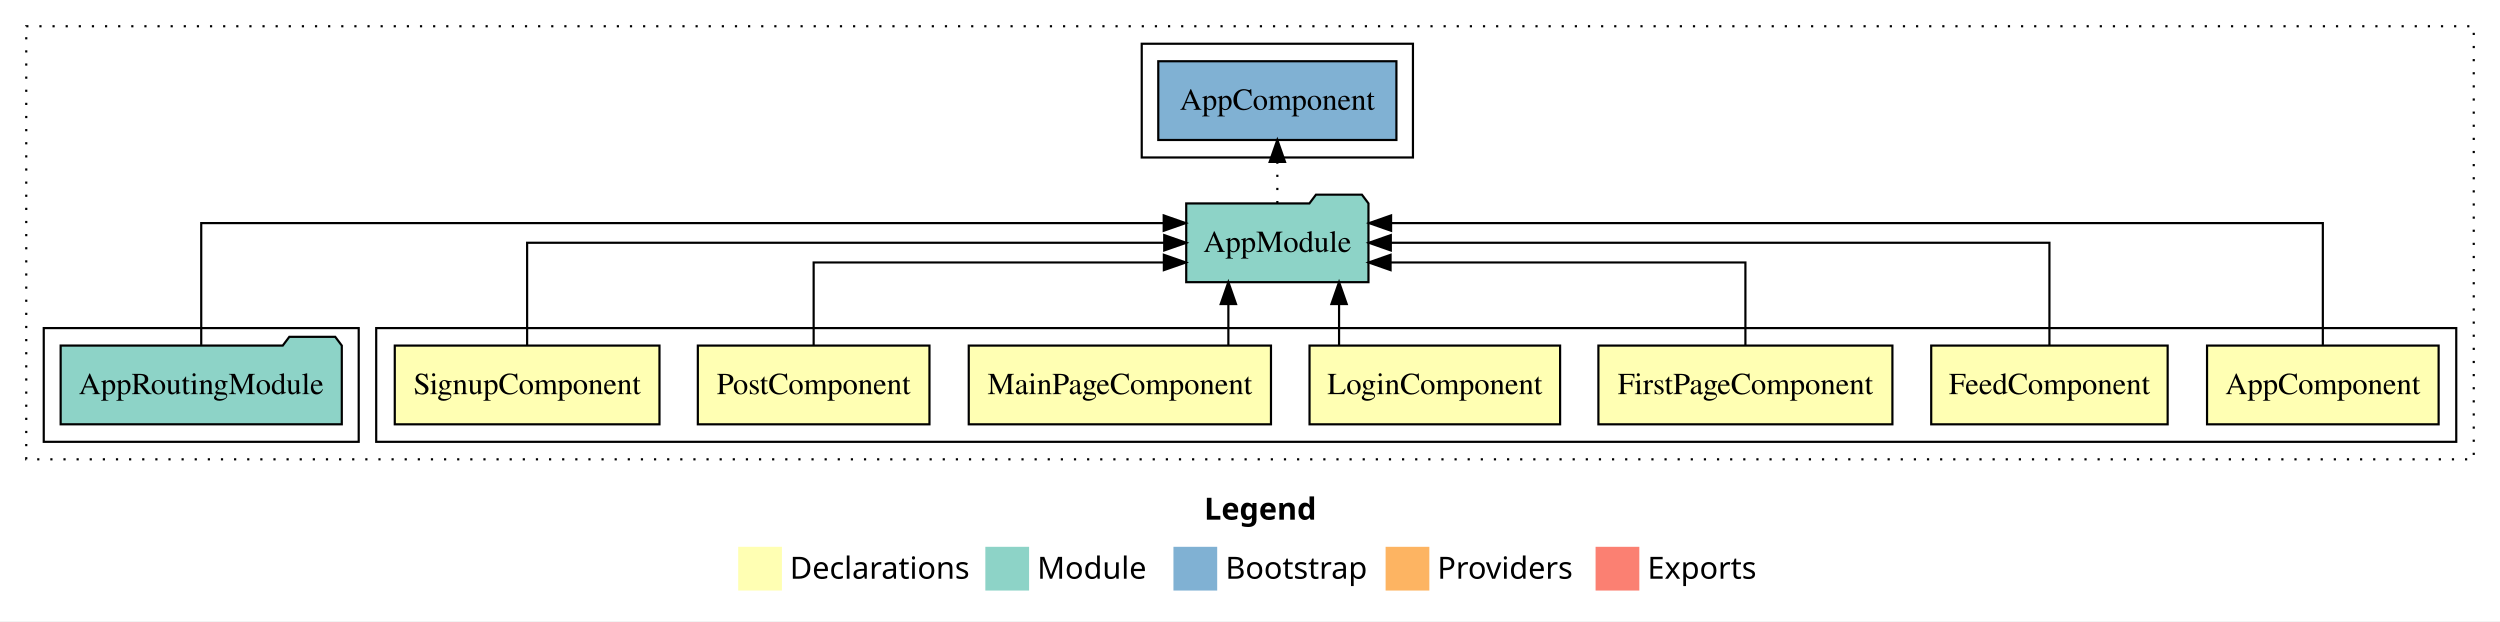
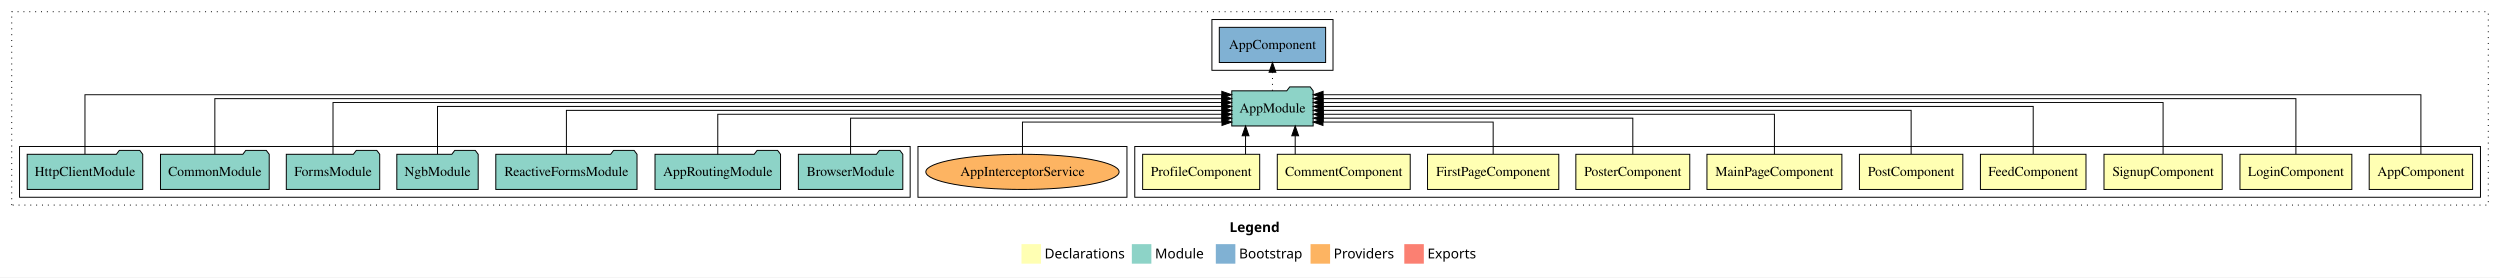
- <svg xmlns="http://www.w3.org/2000/svg" width="1143pt" height="284pt" viewBox="0.00 0.00 1143.00 284.00">
+ <svg xmlns="http://www.w3.org/2000/svg" width="2560pt" height="284pt" viewBox="0.00 0.00 2560.00 284.00">
  <g id="graph0" class="graph" transform="scale(1 1) rotate(0) translate(4 280)">
-     <polygon fill="white" stroke="transparent" points="-4,4 -4,-280 1139,-280 1139,4 -4,4" />
-     <text text-anchor="start" x="546.51" y="-42.4" font-family="sans-serif" font-weight="bold" font-size="14.00">Legend</text>
-     <polygon fill="#ffffb3" stroke="transparent" points="333.5,-10 333.5,-30 353.5,-30 353.5,-10 333.5,-10" />
-     <text text-anchor="start" x="357.13" y="-15.4" font-family="sans-serif" font-size="14.00">  Declarations</text>
-     <polygon fill="#8dd3c7" stroke="transparent" points="446.5,-10 446.5,-30 466.5,-30 466.5,-10 446.5,-10" />
-     <text text-anchor="start" x="470.23" y="-15.4" font-family="sans-serif" font-size="14.00">  Module</text>
-     <polygon fill="#80b1d3" stroke="transparent" points="532.5,-10 532.5,-30 552.5,-30 552.5,-10 532.5,-10" />
-     <text text-anchor="start" x="556.28" y="-15.4" font-family="sans-serif" font-size="14.00">  Bootstrap</text>
-     <polygon fill="#fdb462" stroke="transparent" points="629.5,-10 629.5,-30 649.5,-30 649.5,-10 629.5,-10" />
-     <text text-anchor="start" x="653.17" y="-15.4" font-family="sans-serif" font-size="14.00">  Providers</text>
-     <polygon fill="#fb8072" stroke="transparent" points="725.5,-10 725.5,-30 745.5,-30 745.5,-10 725.5,-10" />
-     <text text-anchor="start" x="749.23" y="-15.4" font-family="sans-serif" font-size="14.00">  Exports</text>
+     <polygon fill="white" stroke="transparent" points="-4,4 -4,-280 2556,-280 2556,4 -4,4" />
+     <text text-anchor="start" x="1255.01" y="-42.4" font-family="sans-serif" font-weight="bold" font-size="14.00">Legend</text>
+     <polygon fill="#ffffb3" stroke="transparent" points="1042,-10 1042,-30 1062,-30 1062,-10 1042,-10" />
+     <text text-anchor="start" x="1065.63" y="-15.4" font-family="sans-serif" font-size="14.00">  Declarations</text>
+     <polygon fill="#8dd3c7" stroke="transparent" points="1155,-10 1155,-30 1175,-30 1175,-10 1155,-10" />
+     <text text-anchor="start" x="1178.73" y="-15.4" font-family="sans-serif" font-size="14.00">  Module</text>
+     <polygon fill="#80b1d3" stroke="transparent" points="1241,-10 1241,-30 1261,-30 1261,-10 1241,-10" />
+     <text text-anchor="start" x="1264.78" y="-15.4" font-family="sans-serif" font-size="14.00">  Bootstrap</text>
+     <polygon fill="#fdb462" stroke="transparent" points="1338,-10 1338,-30 1358,-30 1358,-10 1338,-10" />
+     <text text-anchor="start" x="1361.67" y="-15.4" font-family="sans-serif" font-size="14.00">  Providers</text>
+     <polygon fill="#fb8072" stroke="transparent" points="1434,-10 1434,-30 1454,-30 1454,-10 1434,-10" />
+     <text text-anchor="start" x="1457.73" y="-15.4" font-family="sans-serif" font-size="14.00">  Exports</text>
    <g id="clust1" class="cluster">
-       <polygon fill="none" stroke="black" stroke-dasharray="1,5" points="8,-70 8,-268 1127,-268 1127,-70 8,-70" />
-     </g>
-     <g id="clust12" class="cluster">
-       <polygon fill="none" stroke="black" points="518,-208 518,-260 642,-260 642,-208 518,-208" />
+       <polygon fill="none" stroke="black" stroke-dasharray="1,5" points="8,-70 8,-268 2544,-268 2544,-70 8,-70" />
    </g>
    <g id="clust2" class="cluster">
-       <polygon fill="none" stroke="black" points="168,-78 168,-130 1119,-130 1119,-78 168,-78" />
+       <polygon fill="none" stroke="black" points="1158,-78 1158,-130 2536,-130 2536,-78 1158,-78" />
    </g>
-     <g id="clust10" class="cluster">
-       <polygon fill="none" stroke="black" points="16,-78 16,-130 160,-130 160,-78 16,-78" />
+     <g id="clust15" class="cluster">
+       <polygon fill="none" stroke="black" points="1237,-208 1237,-260 1361,-260 1361,-208 1237,-208" />
+     </g>
+     <g id="clust16" class="cluster">
+       <polygon fill="none" stroke="black" points="936,-78 936,-130 1150,-130 1150,-78 936,-78" />
+     </g>
+     <g id="clust13" class="cluster">
+       <polygon fill="none" stroke="black" points="16,-78 16,-130 928,-130 928,-78 16,-78" />
    </g>
    <g id="node1" class="node">
-       <polygon fill="#ffffb3" stroke="black" points="1110.94,-122 1005.06,-122 1005.06,-86 1110.94,-86 1110.94,-122" />
-       <text text-anchor="middle" x="1058" y="-99.8" font-family="Times,serif" font-size="14.00">AppComponent</text>
+       <polygon fill="#ffffb3" stroke="black" points="2527.94,-122 2422.06,-122 2422.06,-86 2527.94,-86 2527.94,-122" />
+       <text text-anchor="middle" x="2475" y="-99.8" font-family="Times,serif" font-size="14.00">AppComponent</text>
+     </g>
+     <g id="node11" class="node">
+       <polygon fill="#8dd3c7" stroke="black" points="1340.66,-187 1337.66,-191 1316.66,-191 1313.66,-187 1257.34,-187 1257.34,-151 1340.66,-151 1340.66,-187" />
+       <text text-anchor="middle" x="1299" y="-164.8" font-family="Times,serif" font-size="14.00">AppModule</text>
+     </g>
+     <g id="edge1" class="edge">
+       <path fill="none" stroke="black" d="M2475,-122.32C2475,-145.66 2475,-183 2475,-183 2475,-183 1350.85,-183 1350.85,-183" />
+       <polygon fill="black" stroke="black" points="1350.85,-179.5 1340.85,-183 1350.85,-186.5 1350.85,-179.5" />
+     </g>
+     <g id="node2" class="node">
+       <polygon fill="#ffffb3" stroke="black" points="2404.28,-122 2289.72,-122 2289.72,-86 2404.28,-86 2404.28,-122" />
+       <text text-anchor="middle" x="2347" y="-99.8" font-family="Times,serif" font-size="14.00">LoginComponent</text>
+     </g>
+     <g id="edge2" class="edge">
+       <path fill="none" stroke="black" d="M2347,-122.16C2347,-144.35 2347,-179 2347,-179 2347,-179 1350.73,-179 1350.73,-179" />
+       <polygon fill="black" stroke="black" points="1350.73,-175.5 1340.73,-179 1350.73,-182.5 1350.73,-175.5" />
+     </g>
+     <g id="node3" class="node">
+       <polygon fill="#ffffb3" stroke="black" points="2271.51,-122 2150.49,-122 2150.49,-86 2271.51,-86 2271.51,-122" />
+       <text text-anchor="middle" x="2211" y="-99.8" font-family="Times,serif" font-size="14.00">SignupComponent</text>
+     </g>
+     <g id="edge3" class="edge">
+       <path fill="none" stroke="black" d="M2211,-122.28C2211,-143.32 2211,-175 2211,-175 2211,-175 1350.86,-175 1350.86,-175" />
+       <polygon fill="black" stroke="black" points="1350.86,-171.5 1340.86,-175 1350.86,-178.5 1350.86,-171.5" />
+     </g>
+     <g id="node4" class="node">
+       <polygon fill="#ffffb3" stroke="black" points="2132.05,-122 2023.95,-122 2023.95,-86 2132.05,-86 2132.05,-122" />
+       <text text-anchor="middle" x="2078" y="-99.8" font-family="Times,serif" font-size="14.00">FeedComponent</text>
+     </g>
+     <g id="edge4" class="edge">
+       <path fill="none" stroke="black" d="M2078,-122.31C2078,-142.15 2078,-171 2078,-171 2078,-171 1350.88,-171 1350.88,-171" />
+       <polygon fill="black" stroke="black" points="1350.88,-167.5 1340.88,-171 1350.88,-174.5 1350.88,-167.5" />
+     </g>
+     <g id="node5" class="node">
+       <polygon fill="#ffffb3" stroke="black" points="2005.95,-122 1900.05,-122 1900.05,-86 2005.95,-86 2005.95,-122" />
+       <text text-anchor="middle" x="1953" y="-99.8" font-family="Times,serif" font-size="14.00">PostComponent</text>
+     </g>
+     <g id="edge5" class="edge">
+       <path fill="none" stroke="black" d="M1953,-122.22C1953,-140.83 1953,-167 1953,-167 1953,-167 1350.91,-167 1350.91,-167" />
+       <polygon fill="black" stroke="black" points="1350.91,-163.5 1340.91,-167 1350.91,-170.5 1350.91,-163.5" />
+     </g>
+     <g id="node6" class="node">
+       <polygon fill="#ffffb3" stroke="black" points="1882.09,-122 1743.91,-122 1743.91,-86 1882.09,-86 1882.09,-122" />
+       <text text-anchor="middle" x="1813" y="-99.8" font-family="Times,serif" font-size="14.00">MainPageComponent</text>
+     </g>
+     <g id="edge6" class="edge">
+       <path fill="none" stroke="black" d="M1813,-122.02C1813,-139.37 1813,-163 1813,-163 1813,-163 1351.06,-163 1351.06,-163" />
+       <polygon fill="black" stroke="black" points="1351.06,-159.5 1341.06,-163 1351.06,-166.5 1351.06,-159.5" />
+     </g>
+     <g id="node7" class="node">
+       <polygon fill="#ffffb3" stroke="black" points="1726.33,-122 1609.67,-122 1609.67,-86 1726.33,-86 1726.33,-122" />
+       <text text-anchor="middle" x="1668" y="-99.8" font-family="Times,serif" font-size="14.00">PosterComponent</text>
+     </g>
+     <g id="edge7" class="edge">
+       <path fill="none" stroke="black" d="M1668,-122.01C1668,-138.05 1668,-159 1668,-159 1668,-159 1350.97,-159 1350.97,-159" />
+       <polygon fill="black" stroke="black" points="1350.97,-155.5 1340.97,-159 1350.97,-162.5 1350.97,-155.5" />
    </g>
    <g id="node8" class="node">
-       <polygon fill="#8dd3c7" stroke="black" points="621.66,-187 618.66,-191 597.66,-191 594.66,-187 538.34,-187 538.34,-151 621.66,-151 621.66,-187" />
-       <text text-anchor="middle" x="580" y="-164.8" font-family="Times,serif" font-size="14.00">AppModule</text>
+       <polygon fill="#ffffb3" stroke="black" points="1592.21,-122 1457.79,-122 1457.79,-86 1592.21,-86 1592.21,-122" />
+       <text text-anchor="middle" x="1525" y="-99.8" font-family="Times,serif" font-size="14.00">FirstPageComponent</text>
    </g>
-     <g id="edge1" class="edge">
-       <path fill="none" stroke="black" d="M1058,-122.29C1058,-144.21 1058,-178 1058,-178 1058,-178 632,-178 632,-178" />
-       <polygon fill="black" stroke="black" points="632,-174.5 622,-178 632,-181.5 632,-174.5" />
+     <g id="edge8" class="edge">
+       <path fill="none" stroke="black" d="M1525,-122.12C1525,-136.78 1525,-155 1525,-155 1525,-155 1350.72,-155 1350.72,-155" />
+       <polygon fill="black" stroke="black" points="1350.72,-151.5 1340.72,-155 1350.72,-158.5 1350.72,-151.5" />
    </g>
-     <g id="node2" class="node">
-       <polygon fill="#ffffb3" stroke="black" points="987.05,-122 878.95,-122 878.95,-86 987.05,-86 987.05,-122" />
-       <text text-anchor="middle" x="933" y="-99.8" font-family="Times,serif" font-size="14.00">FeedComponent</text>
+     <g id="node9" class="node">
+       <polygon fill="#ffffb3" stroke="black" points="1440.06,-122 1303.94,-122 1303.94,-86 1440.06,-86 1440.06,-122" />
+       <text text-anchor="middle" x="1372" y="-99.8" font-family="Times,serif" font-size="14.00">CommentComponent</text>
    </g>
-     <g id="edge2" class="edge">
-       <path fill="none" stroke="black" d="M933,-122.11C933,-141.34 933,-169 933,-169 933,-169 631.88,-169 631.88,-169" />
-       <polygon fill="black" stroke="black" points="631.88,-165.5 621.88,-169 631.88,-172.5 631.88,-165.5" />
-     </g>
-     <g id="node3" class="node">
-       <polygon fill="#ffffb3" stroke="black" points="861.21,-122 726.79,-122 726.79,-86 861.21,-86 861.21,-122" />
-       <text text-anchor="middle" x="794" y="-99.8" font-family="Times,serif" font-size="14.00">FirstPageComponent</text>
-     </g>
-     <g id="edge3" class="edge">
-       <path fill="none" stroke="black" d="M794,-122.03C794,-138.4 794,-160 794,-160 794,-160 631.77,-160 631.77,-160" />
-       <polygon fill="black" stroke="black" points="631.77,-156.5 621.77,-160 631.77,-163.5 631.77,-156.5" />
-     </g>
-     <g id="node4" class="node">
-       <polygon fill="#ffffb3" stroke="black" points="709.28,-122 594.72,-122 594.72,-86 709.28,-86 709.28,-122" />
-       <text text-anchor="middle" x="652" y="-99.8" font-family="Times,serif" font-size="14.00">LoginComponent</text>
-     </g>
-     <g id="edge4" class="edge">
-       <path fill="none" stroke="black" d="M608.22,-122.11C608.22,-122.11 608.22,-140.99 608.22,-140.99" />
-       <polygon fill="black" stroke="black" points="604.72,-140.99 608.22,-150.99 611.72,-140.99 604.72,-140.99" />
-     </g>
-     <g id="node5" class="node">
-       <polygon fill="#ffffb3" stroke="black" points="577.09,-122 438.91,-122 438.91,-86 577.09,-86 577.09,-122" />
-       <text text-anchor="middle" x="508" y="-99.8" font-family="Times,serif" font-size="14.00">MainPageComponent</text>
-     </g>
-     <g id="edge5" class="edge">
-       <path fill="none" stroke="black" d="M557.61,-122.11C557.61,-122.11 557.61,-140.99 557.61,-140.99" />
-       <polygon fill="black" stroke="black" points="554.11,-140.99 557.61,-150.99 561.11,-140.99 554.11,-140.99" />
-     </g>
-     <g id="node6" class="node">
-       <polygon fill="#ffffb3" stroke="black" points="420.95,-122 315.05,-122 315.05,-86 420.95,-86 420.95,-122" />
-       <text text-anchor="middle" x="368" y="-99.8" font-family="Times,serif" font-size="14.00">PostComponent</text>
-     </g>
-     <g id="edge6" class="edge">
-       <path fill="none" stroke="black" d="M368,-122.03C368,-138.4 368,-160 368,-160 368,-160 528.12,-160 528.12,-160" />
-       <polygon fill="black" stroke="black" points="528.12,-163.5 538.12,-160 528.12,-156.5 528.12,-163.5" />
-     </g>
-     <g id="node7" class="node">
-       <polygon fill="#ffffb3" stroke="black" points="297.51,-122 176.49,-122 176.49,-86 297.51,-86 297.51,-122" />
-       <text text-anchor="middle" x="237" y="-99.8" font-family="Times,serif" font-size="14.00">SignupComponent</text>
-     </g>
-     <g id="edge7" class="edge">
-       <path fill="none" stroke="black" d="M237,-122.11C237,-141.34 237,-169 237,-169 237,-169 528.28,-169 528.28,-169" />
-       <polygon fill="black" stroke="black" points="528.28,-172.5 538.28,-169 528.28,-165.5 528.28,-172.5" />
+     <g id="edge9" class="edge">
+       <path fill="none" stroke="black" d="M1322.28,-122.11C1322.28,-122.11 1322.28,-140.99 1322.28,-140.99" />
+       <polygon fill="black" stroke="black" points="1318.78,-140.99 1322.28,-150.99 1325.78,-140.99 1318.78,-140.99" />
    </g>
    <g id="node10" class="node">
-       <polygon fill="#80b1d3" stroke="black" points="634.44,-252 525.56,-252 525.56,-216 634.44,-216 634.44,-252" />
-       <text text-anchor="middle" x="580" y="-229.8" font-family="Times,serif" font-size="14.00">AppComponent </text>
+       <polygon fill="#ffffb3" stroke="black" points="1285.93,-122 1166.07,-122 1166.07,-86 1285.93,-86 1285.93,-122" />
+       <text text-anchor="middle" x="1226" y="-99.8" font-family="Times,serif" font-size="14.00">ProfileComponent</text>
    </g>
-     <g id="edge9" class="edge">
-       <path fill="none" stroke="black" stroke-dasharray="1,5" d="M580,-187.11C580,-187.11 580,-205.99 580,-205.99" />
-       <polygon fill="black" stroke="black" points="576.5,-205.99 580,-215.99 583.5,-205.99 576.5,-205.99" />
+     <g id="edge10" class="edge">
+       <path fill="none" stroke="black" d="M1271.44,-122.11C1271.44,-122.11 1271.44,-140.99 1271.44,-140.99" />
+       <polygon fill="black" stroke="black" points="1267.94,-140.99 1271.44,-150.99 1274.94,-140.99 1267.94,-140.99" />
    </g>
-     <g id="node9" class="node">
-       <polygon fill="#8dd3c7" stroke="black" points="152.27,-122 149.27,-126 128.27,-126 125.27,-122 23.73,-122 23.73,-86 152.27,-86 152.27,-122" />
-       <text text-anchor="middle" x="88" y="-99.8" font-family="Times,serif" font-size="14.00">AppRoutingModule</text>
+     <g id="node19" class="node">
+       <polygon fill="#80b1d3" stroke="black" points="1353.44,-252 1244.56,-252 1244.56,-216 1353.44,-216 1353.44,-252" />
+       <text text-anchor="middle" x="1299" y="-229.8" font-family="Times,serif" font-size="14.00">AppComponent </text>
    </g>
-     <g id="edge8" class="edge">
-       <path fill="none" stroke="black" d="M88,-122.29C88,-144.21 88,-178 88,-178 88,-178 528.05,-178 528.05,-178" />
-       <polygon fill="black" stroke="black" points="528.05,-181.5 538.05,-178 528.05,-174.5 528.05,-181.5" />
+     <g id="edge18" class="edge">
+       <path fill="none" stroke="black" stroke-dasharray="1,5" d="M1299,-187.11C1299,-187.11 1299,-205.99 1299,-205.99" />
+       <polygon fill="black" stroke="black" points="1295.5,-205.99 1299,-215.99 1302.5,-205.99 1295.5,-205.99" />
+     </g>
+     <g id="node12" class="node">
+       <polygon fill="#8dd3c7" stroke="black" points="920.47,-122 917.47,-126 896.47,-126 893.47,-122 813.53,-122 813.53,-86 920.47,-86 920.47,-122" />
+       <text text-anchor="middle" x="867" y="-99.8" font-family="Times,serif" font-size="14.00">BrowserModule</text>
+     </g>
+     <g id="edge11" class="edge">
+       <path fill="none" stroke="black" d="M867,-122.01C867,-138.05 867,-159 867,-159 867,-159 1247.19,-159 1247.19,-159" />
+       <polygon fill="black" stroke="black" points="1247.19,-162.5 1257.19,-159 1247.19,-155.5 1247.19,-162.5" />
+     </g>
+     <g id="node13" class="node">
+       <polygon fill="#8dd3c7" stroke="black" points="795.27,-122 792.27,-126 771.27,-126 768.27,-122 666.73,-122 666.73,-86 795.27,-86 795.27,-122" />
+       <text text-anchor="middle" x="731" y="-99.8" font-family="Times,serif" font-size="14.00">AppRoutingModule</text>
+     </g>
+     <g id="edge12" class="edge">
+       <path fill="none" stroke="black" d="M731,-122.02C731,-139.37 731,-163 731,-163 731,-163 1247.23,-163 1247.23,-163" />
+       <polygon fill="black" stroke="black" points="1247.23,-166.5 1257.23,-163 1247.23,-159.5 1247.23,-166.5" />
+     </g>
+     <g id="node14" class="node">
+       <polygon fill="#8dd3c7" stroke="black" points="648.3,-122 645.3,-126 624.3,-126 621.3,-122 503.7,-122 503.7,-86 648.3,-86 648.3,-122" />
+       <text text-anchor="middle" x="576" y="-99.8" font-family="Times,serif" font-size="14.00">ReactiveFormsModule</text>
+     </g>
+     <g id="edge13" class="edge">
+       <path fill="none" stroke="black" d="M576,-122.22C576,-140.83 576,-167 576,-167 576,-167 1247.27,-167 1247.27,-167" />
+       <polygon fill="black" stroke="black" points="1247.27,-170.5 1257.27,-167 1247.27,-163.5 1247.27,-170.5" />
+     </g>
+     <g id="node15" class="node">
+       <polygon fill="#8dd3c7" stroke="black" points="485.66,-122 482.66,-126 461.66,-126 458.66,-122 402.34,-122 402.34,-86 485.66,-86 485.66,-122" />
+       <text text-anchor="middle" x="444" y="-99.8" font-family="Times,serif" font-size="14.00">NgbModule</text>
+     </g>
+     <g id="edge14" class="edge">
+       <path fill="none" stroke="black" d="M444,-122.31C444,-142.15 444,-171 444,-171 444,-171 1247.18,-171 1247.18,-171" />
+       <polygon fill="black" stroke="black" points="1247.18,-174.5 1257.18,-171 1247.18,-167.5 1247.18,-174.5" />
+     </g>
+     <g id="node16" class="node">
+       <polygon fill="#8dd3c7" stroke="black" points="384.83,-122 381.83,-126 360.83,-126 357.83,-122 289.17,-122 289.17,-86 384.83,-86 384.83,-122" />
+       <text text-anchor="middle" x="337" y="-99.8" font-family="Times,serif" font-size="14.00">FormsModule</text>
+     </g>
+     <g id="edge15" class="edge">
+       <path fill="none" stroke="black" d="M337,-122.28C337,-143.32 337,-175 337,-175 337,-175 1247.05,-175 1247.05,-175" />
+       <polygon fill="black" stroke="black" points="1247.05,-178.5 1257.05,-175 1247.05,-171.5 1247.05,-178.5" />
+     </g>
+     <g id="node17" class="node">
+       <polygon fill="#8dd3c7" stroke="black" points="271.67,-122 268.67,-126 247.67,-126 244.67,-122 160.33,-122 160.33,-86 271.67,-86 271.67,-122" />
+       <text text-anchor="middle" x="216" y="-99.8" font-family="Times,serif" font-size="14.00">CommonModule</text>
+     </g>
+     <g id="edge16" class="edge">
+       <path fill="none" stroke="black" d="M216,-122.16C216,-144.35 216,-179 216,-179 216,-179 1247.21,-179 1247.21,-179" />
+       <polygon fill="black" stroke="black" points="1247.21,-182.5 1257.21,-179 1247.21,-175.5 1247.21,-182.5" />
+     </g>
+     <g id="node18" class="node">
+       <polygon fill="#8dd3c7" stroke="black" points="142.16,-122 139.16,-126 118.16,-126 115.16,-122 23.84,-122 23.84,-86 142.16,-86 142.16,-122" />
+       <text text-anchor="middle" x="83" y="-99.8" font-family="Times,serif" font-size="14.00">HttpClientModule</text>
+     </g>
+     <g id="edge17" class="edge">
+       <path fill="none" stroke="black" d="M83,-122.32C83,-145.66 83,-183 83,-183 83,-183 1247.14,-183 1247.14,-183" />
+       <polygon fill="black" stroke="black" points="1247.14,-186.5 1257.14,-183 1247.14,-179.5 1247.14,-186.5" />
+     </g>
+     <g id="node20" class="node">
+       <ellipse fill="#fdb462" stroke="black" cx="1043" cy="-104" rx="98.95" ry="18" />
+       <text text-anchor="middle" x="1043" y="-99.8" font-family="Times,serif" font-size="14.00">AppInterceptorService</text>
+     </g>
+     <g id="edge19" class="edge">
+       <path fill="none" stroke="black" d="M1043,-122.12C1043,-136.78 1043,-155 1043,-155 1043,-155 1247.3,-155 1247.3,-155" />
+       <polygon fill="black" stroke="black" points="1247.3,-158.5 1257.3,-155 1247.3,-151.5 1247.3,-158.5" />
    </g>
  </g>
</svg>
